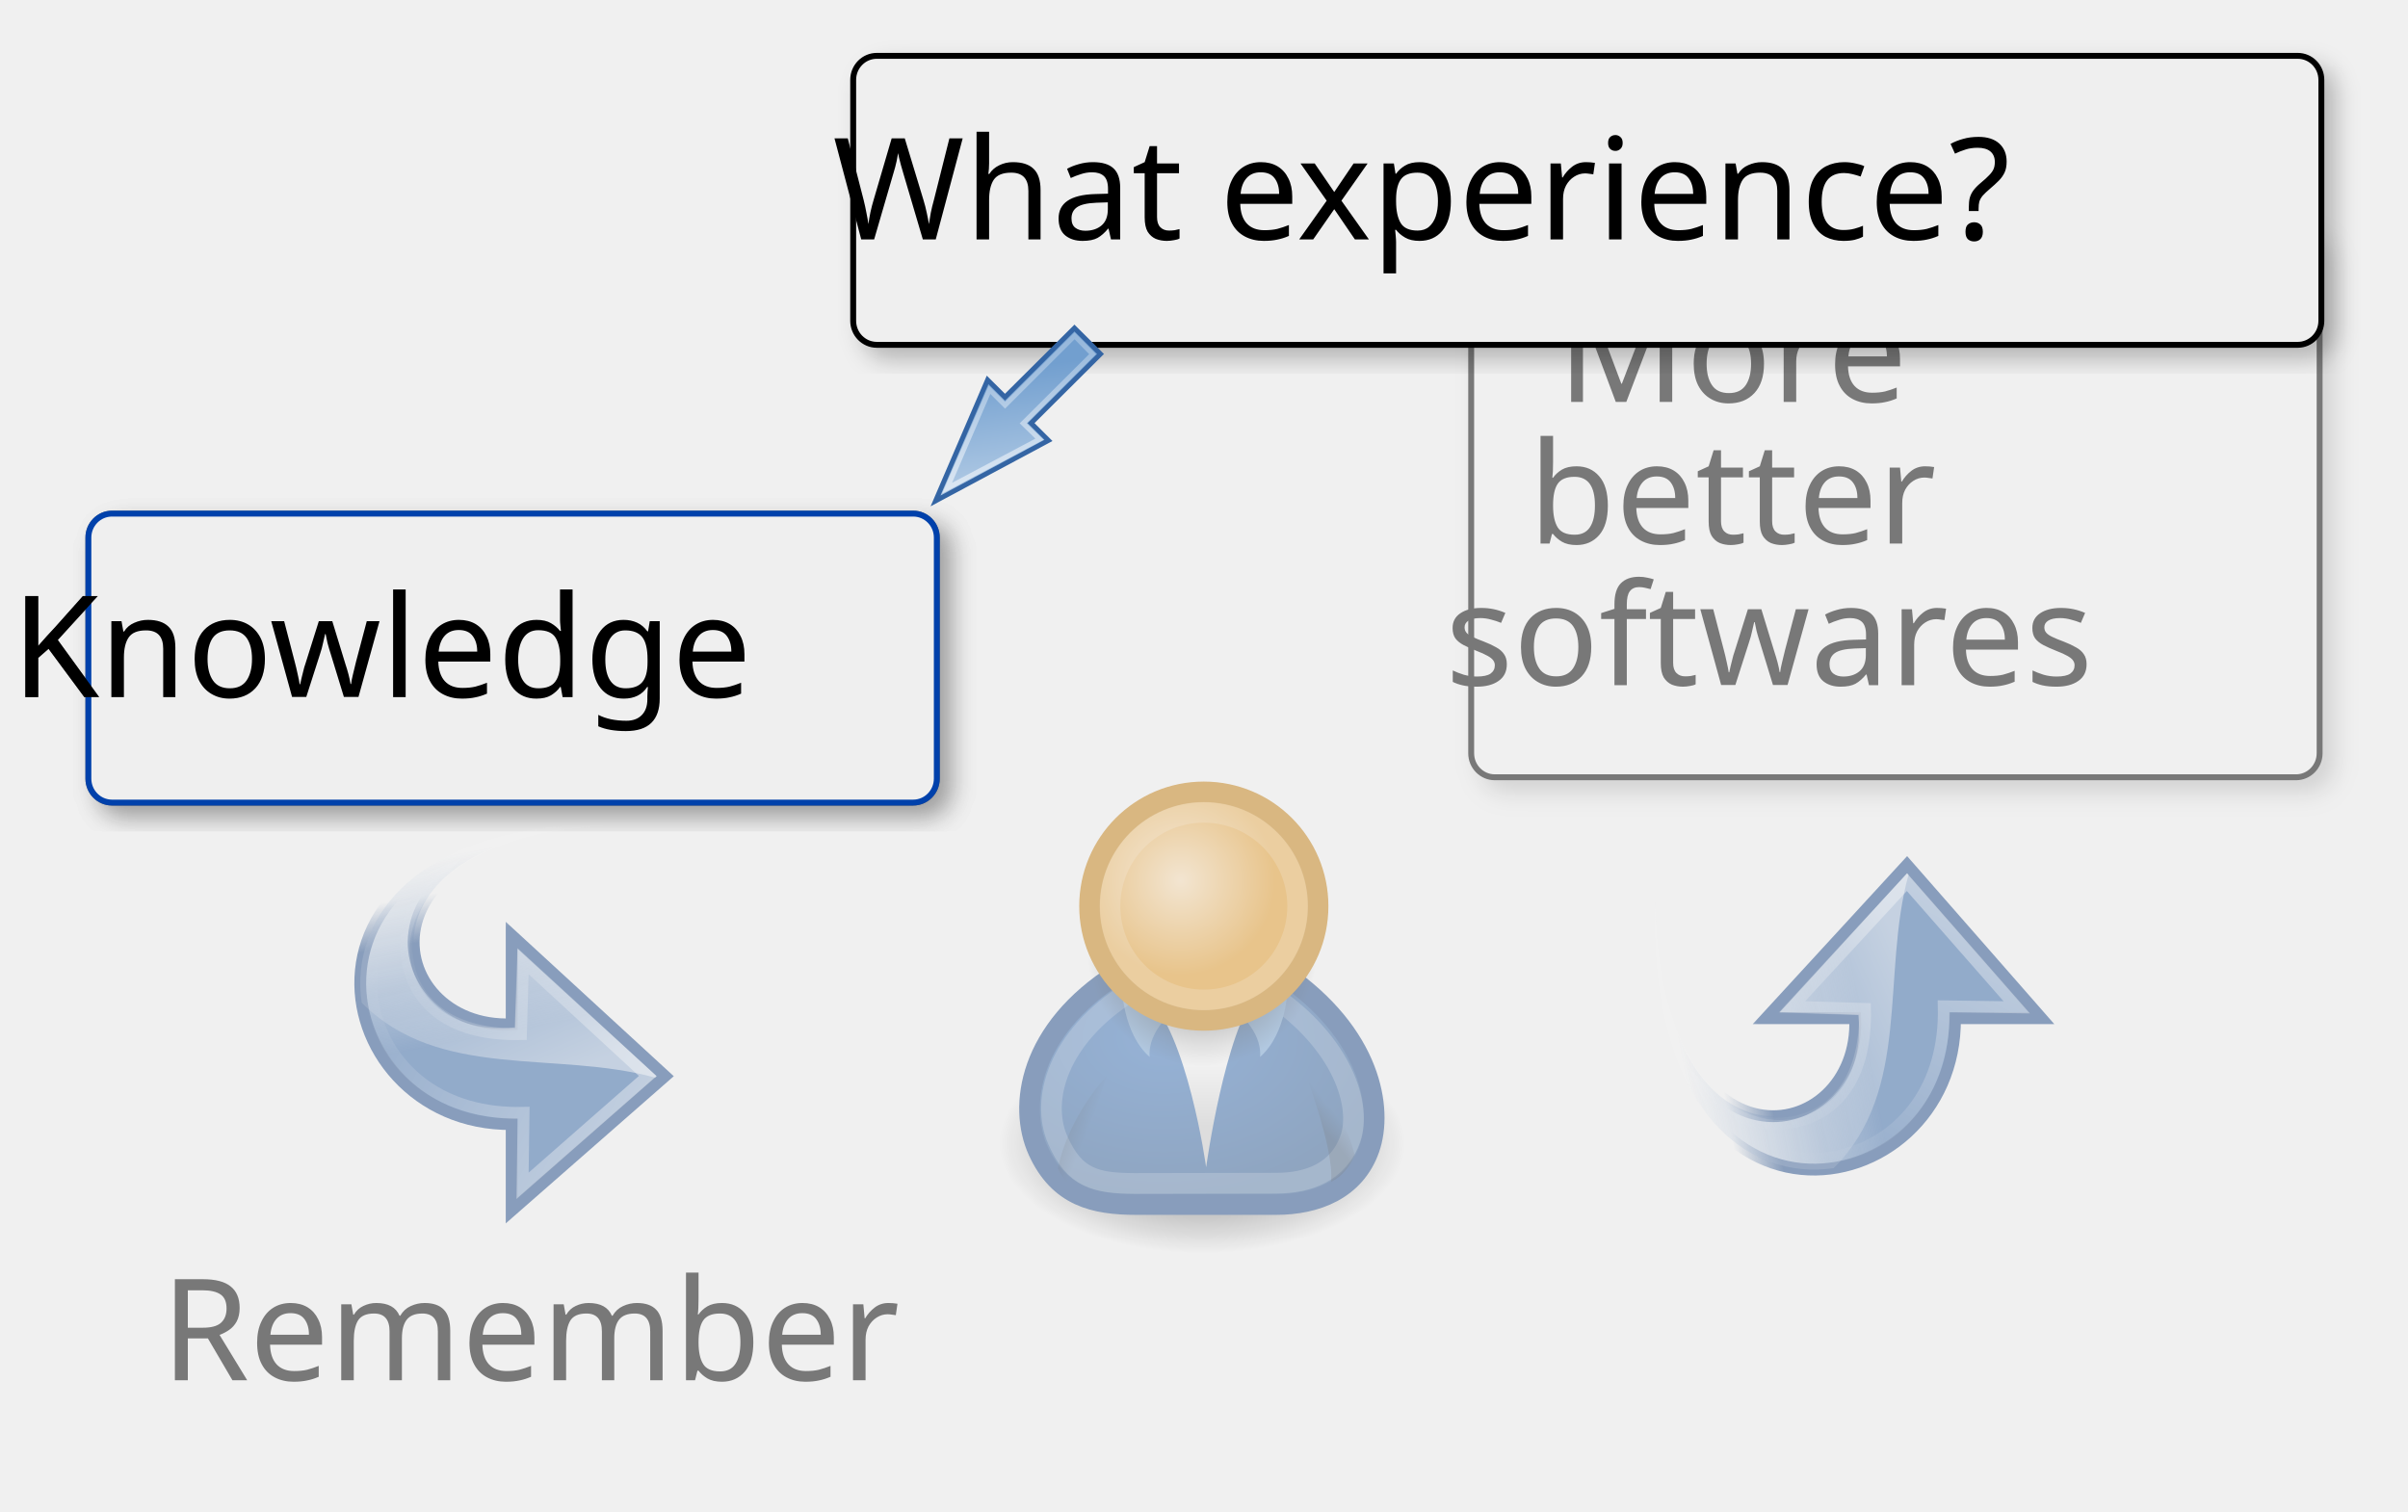
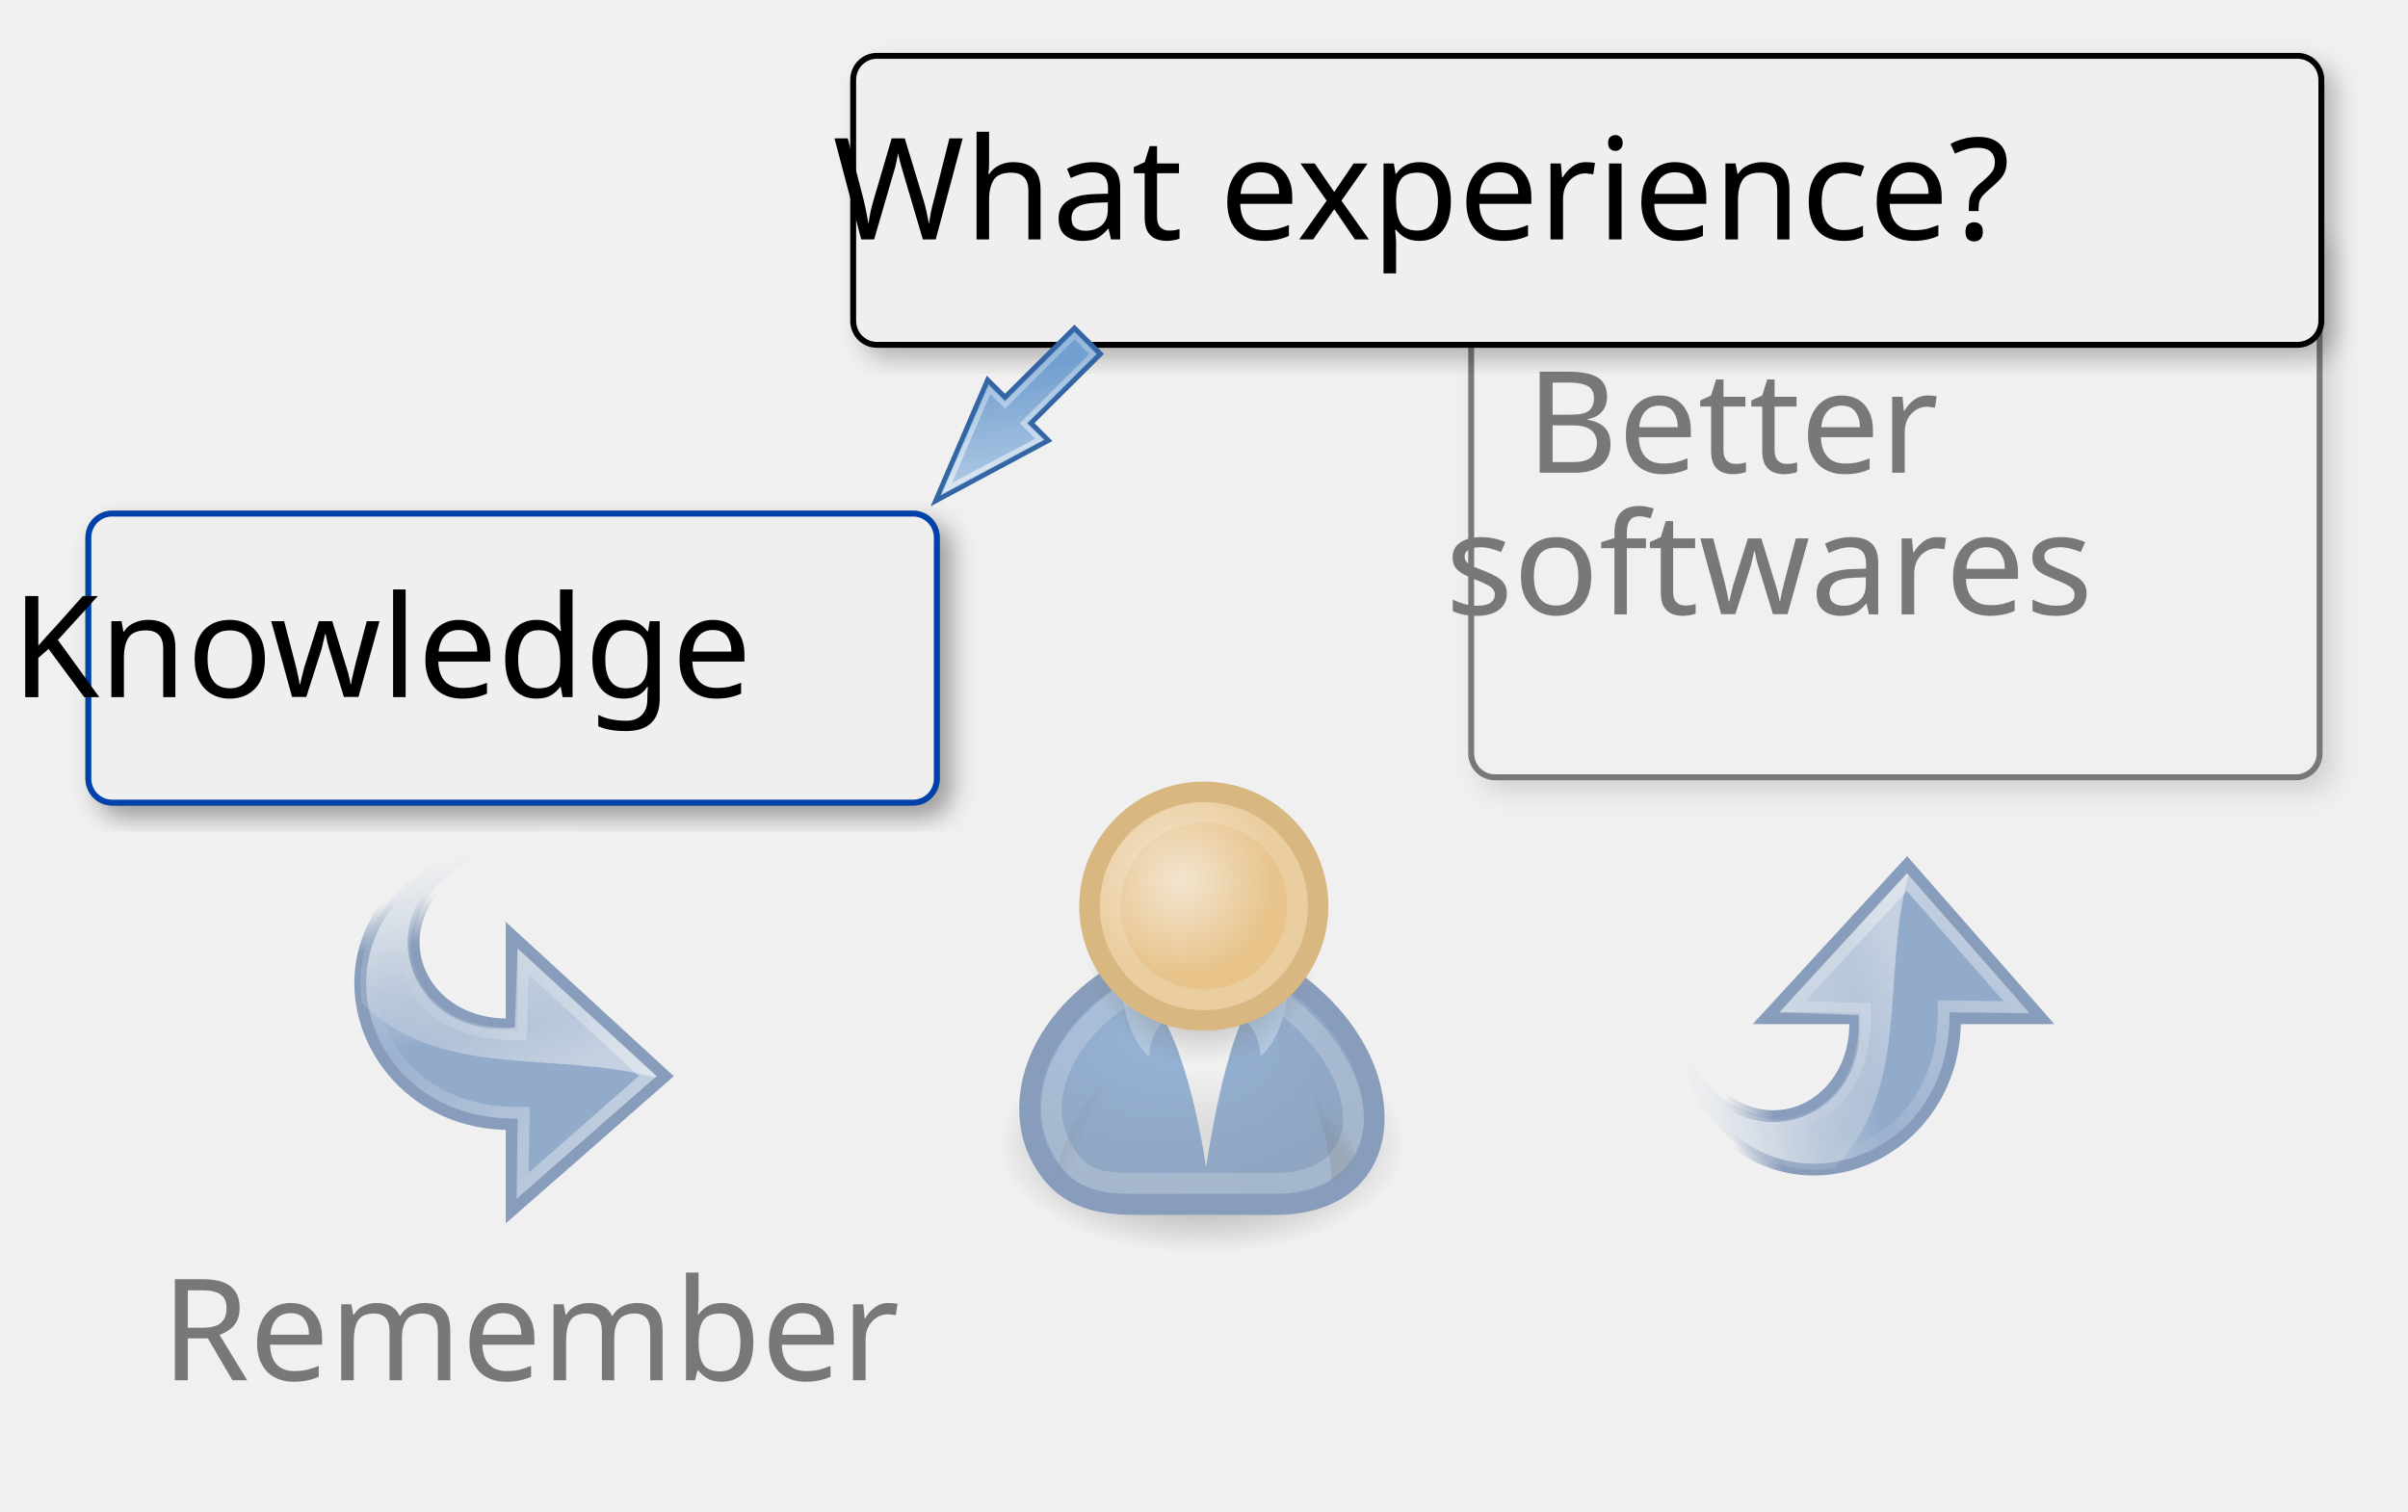
<svg xmlns="http://www.w3.org/2000/svg" xmlns:xlink="http://www.w3.org/1999/xlink" width="203.991" height="128.045" id="svg2" version="1.1">
  <defs id="defs4">
    <linearGradient id="linearGradient4356">
      <stop style="stop-color:#000000;stop-opacity:1;" offset="0" id="stop4358" />
      <stop style="stop-color:#000000;stop-opacity:0;" offset="1" id="stop4360" />
    </linearGradient>
    <linearGradient id="linearGradient4344">
      <stop style="stop-color:#727e0a;stop-opacity:1;" offset="0" id="stop4346" />
      <stop style="stop-color:#5b6508;stop-opacity:1;" offset="1" id="stop4348" />
    </linearGradient>
    <linearGradient id="linearGradient4338">
      <stop id="stop4340" offset="0" style="stop-color:#e9b15e;stop-opacity:1;" />
      <stop id="stop4342" offset="1" style="stop-color:#966416;stop-opacity:1;" />
    </linearGradient>
    <linearGradient id="linearGradient4163">
      <stop style="stop-color:#3b74bc;stop-opacity:1;" offset="0" id="stop4165" />
      <stop style="stop-color:#2d5990;stop-opacity:1;" offset="1" id="stop4167" />
    </linearGradient>
    <linearGradient id="linearGradient3824">
      <stop style="stop-color:#ffffff;stop-opacity:1;" offset="0" id="stop3826" />
      <stop style="stop-color:#c9c9c9;stop-opacity:1;" offset="1" id="stop3828" />
    </linearGradient>
    <linearGradient id="linearGradient3816">
      <stop style="stop-color:#000000;stop-opacity:1;" offset="0" id="stop3818" />
      <stop style="stop-color:#000000;stop-opacity:0;" offset="1" id="stop3820" />
    </linearGradient>
    <linearGradient id="linearGradient3800">
      <stop style="stop-color:#f4d9b1;stop-opacity:1;" offset="0" id="stop3802" />
      <stop style="stop-color:#df9725;stop-opacity:1;" offset="1" id="stop3804" />
    </linearGradient>
    <radialGradient xlink:href="#linearGradient3800" id="radialGradient3806" cx="29.345" cy="17.064" fx="29.345" fy="17.064" r="9.162" gradientUnits="userSpaceOnUse" />
    <linearGradient xlink:href="#linearGradient3824" id="linearGradient4175" gradientUnits="userSpaceOnUse" x1="30.936" y1="29.553" x2="30.936" y2="35.803" gradientTransform="translate(0.707108,0)" />
    <linearGradient xlink:href="#linearGradient3824" id="linearGradient4326" gradientUnits="userSpaceOnUse" gradientTransform="translate(-12.41789,-7)" x1="30.936" y1="29.553" x2="30.936" y2="35.803" />
    <linearGradient xlink:href="#linearGradient3824" id="linearGradient4332" gradientUnits="userSpaceOnUse" x1="30.936" y1="29.553" x2="30.936" y2="35.803" gradientTransform="translate(-13.125,-7)" />
    <radialGradient xlink:href="#linearGradient4344" id="radialGradient4350" cx="16.215" cy="19.836" fx="16.215" fy="19.836" r="13.565" gradientTransform="matrix(1,0,0,0.681917,0,8.233773)" gradientUnits="userSpaceOnUse" />
    <linearGradient xlink:href="#linearGradient4356" id="linearGradient4372" gradientUnits="userSpaceOnUse" gradientTransform="matrix(0.983375,0.181588,-0.181588,0.983375,-7.07212,-9.82492)" x1="20.662" y1="35.818" x2="22.627" y2="36.218" />
    <linearGradient xlink:href="#linearGradient4356" id="linearGradient4374" gradientUnits="userSpaceOnUse" gradientTransform="matrix(-0.977685,0.210075,0.210075,0.977685,41.80576,-11.11866)" x1="22.687" y1="36.39" x2="21.408" y2="35.74" />
    <linearGradient y2="11.982" x2="13.847" y1="11.485" x1="11.742" gradientTransform="matrix(1.276531,0,0,-1.406115,24.24763,33.3374)" gradientUnits="userSpaceOnUse" id="linearGradient1493" xlink:href="#linearGradient15107" />
    <linearGradient id="linearGradient6925">
      <stop style="stop-color:#204a87;stop-opacity:1;" offset="0" id="stop6927" />
      <stop style="stop-color:#204a87;stop-opacity:0;" offset="1" id="stop6929" />
    </linearGradient>
    <linearGradient id="linearGradient6901">
      <stop style="stop-color:#3465a4;stop-opacity:1;" offset="0" id="stop6903" />
      <stop style="stop-color:#3465a4;stop-opacity:0;" offset="1" id="stop6905" />
    </linearGradient>
    <linearGradient id="linearGradient2187">
      <stop id="stop2189" offset="0" style="stop-color:#ffffff;stop-opacity:1;" />
      <stop id="stop2191" offset="1" style="stop-color:#ffffff;stop-opacity:0;" />
    </linearGradient>
    <linearGradient id="linearGradient4274">
      <stop style="stop-color:#ffffff;stop-opacity:0.255;" offset="0" id="stop4276" />
      <stop style="stop-color:#ffffff;stop-opacity:1;" offset="1" id="stop4278" />
    </linearGradient>
    <linearGradient id="linearGradient15107">
      <stop id="stop15109" offset="0" style="stop-color:#ffffff;stop-opacity:1;" />
      <stop id="stop15111" offset="1" style="stop-color:#e2e2e2;stop-opacity:1;" />
    </linearGradient>
    <linearGradient id="linearGradient9749">
      <stop id="stop9751" offset="0" style="stop-color:#ffffff;stop-opacity:1;" />
      <stop id="stop9753" offset="1" style="stop-color:#ededed;stop-opacity:1;" />
    </linearGradient>
    <linearGradient id="linearGradient2274">
      <stop id="stop2276" offset="0" style="stop-color:#000000;stop-opacity:0.129;" />
      <stop id="stop2278" offset="1" style="stop-color:#000000;stop-opacity:0;" />
    </linearGradient>
    <linearGradient id="linearGradient2624">
      <stop style="stop-color:#dfe0df;stop-opacity:1;" offset="0" id="stop2626" />
      <stop id="stop2630" offset="0.238" style="stop-color:#a6b0a6;stop-opacity:1;" />
      <stop style="stop-color:#b5beb5;stop-opacity:1;" offset="1" id="stop2628" />
    </linearGradient>
    <linearGradient xlink:href="#linearGradient6901" id="linearGradient3286" gradientUnits="userSpaceOnUse" gradientTransform="matrix(0,1,-1,0,37.07553,-5.879343)" x1="15.194" y1="15.029" x2="12.252" y2="30.558" />
    <linearGradient xlink:href="#linearGradient6925" id="linearGradient3288" gradientUnits="userSpaceOnUse" gradientTransform="matrix(0,1,-1,0,37.07553,-5.879343)" x1="10.792" y1="23.332" x2="10.112" y2="27.146" />
    <linearGradient xlink:href="#linearGradient2187" id="linearGradient3290" gradientUnits="userSpaceOnUse" gradientTransform="matrix(0,0.914114,-0.914114,0,39.78243,-9.748047)" x1="41.093" y1="16.613" x2="16.589" y2="29.698" />
    <linearGradient xlink:href="#linearGradient4274" id="linearGradient3292" gradientUnits="userSpaceOnUse" gradientTransform="matrix(0,1,-1,0,37.07553,-5.879343)" x1="26.578" y1="7.785" x2="38.129" y2="12.765" />
    <radialGradient xlink:href="#linearGradient3816" id="radialGradient3395" gradientUnits="userSpaceOnUse" cx="31.113" cy="19.009" fx="31.113" fy="19.009" r="8.662" />
    <radialGradient xlink:href="#linearGradient4163" id="radialGradient3397" gradientUnits="userSpaceOnUse" gradientTransform="matrix(1.297564,0,0,0.884831,-8.358505,4.940469)" cx="28.09" cy="27.203" fx="28.09" fy="27.203" r="13.565" />
    <linearGradient xlink:href="#linearGradient3824" id="linearGradient3399" gradientUnits="userSpaceOnUse" x1="30.936" y1="29.553" x2="30.936" y2="35.803" />
    <radialGradient xlink:href="#linearGradient3816" id="radialGradient3401" gradientUnits="userSpaceOnUse" cx="31.113" cy="19.009" fx="31.113" fy="19.009" r="8.662" />
    <radialGradient xlink:href="#linearGradient3800" id="radialGradient3403" gradientUnits="userSpaceOnUse" gradientTransform="matrix(0.787998,0,0,0.787998,6.221198,3.617627)" cx="29.345" cy="17.064" fx="29.345" fy="17.064" r="9.162" />
    <linearGradient xlink:href="#linearGradient4356" id="linearGradient3405" gradientUnits="userSpaceOnUse" gradientTransform="matrix(0.983375,0.181588,-0.181588,0.983375,6.231716,-2.651466)" x1="20.662" y1="35.818" x2="22.627" y2="36.218" />
    <linearGradient xlink:href="#linearGradient4356" id="linearGradient3407" gradientUnits="userSpaceOnUse" gradientTransform="matrix(-0.977685,0.210075,0.210075,0.977685,55.1096,-3.945209)" x1="22.687" y1="36.39" x2="21.408" y2="35.74" />
    <filter id="filter4227" color-interpolation-filters="sRGB">
      <feFlood id="feFlood4229" flood-opacity="0.25" flood-color="rgb(0,0,0)" result="flood" />
      <feComposite id="feComposite4231" in2="SourceGraphic" in="flood" operator="in" result="composite1" />
      <feGaussianBlur id="feGaussianBlur4233" stdDeviation="1" result="blur" />
      <feOffset id="feOffset4235" dx="1" dy="1" result="offset" />
      <feComposite id="feComposite4237" in2="offset" in="SourceGraphic" operator="over" result="composite2" />
    </filter>
    <linearGradient xlink:href="#linearGradient6901" id="linearGradient4290" gradientUnits="userSpaceOnUse" gradientTransform="matrix(0,1,-1,0,37.07553,-5.879343)" x1="15.194" y1="15.029" x2="12.252" y2="30.558" />
    <linearGradient xlink:href="#linearGradient6925" id="linearGradient4292" gradientUnits="userSpaceOnUse" gradientTransform="matrix(0,1,-1,0,37.07553,-5.879343)" x1="10.792" y1="23.332" x2="10.112" y2="27.146" />
    <linearGradient xlink:href="#linearGradient2187" id="linearGradient4294" gradientUnits="userSpaceOnUse" gradientTransform="matrix(0,0.914114,-0.914114,0,39.78243,-9.748047)" x1="41.093" y1="16.613" x2="16.589" y2="29.698" />
    <linearGradient xlink:href="#linearGradient4274" id="linearGradient4296" gradientUnits="userSpaceOnUse" gradientTransform="matrix(0,1,-1,0,37.07553,-5.879343)" x1="26.578" y1="7.785" x2="38.129" y2="12.765" />
    <radialGradient r="15.757" fy="39.593" fx="25.053" cy="39.593" cx="25.053" gradientTransform="matrix(1.25,0,0,1.25,-6.479446,-13.37211)" gradientUnits="userSpaceOnUse" id="radialGradient3279" xlink:href="#aigrd2" />
    <radialGradient xlink:href="#linearGradient4565" id="radialGradient4571" cx="24.714" cy="38.571" fx="24.714" fy="38.571" r="19.714" gradientTransform="matrix(1,0,0,0.333333,0,25.71429)" gradientUnits="userSpaceOnUse" />
    <linearGradient id="linearGradient3800-2">
      <stop style="stop-color:#ffeed6;stop-opacity:1;" offset="0" id="stop3802-5" />
      <stop id="stop8664" offset="0.5" style="stop-color:#e49c2f;stop-opacity:1;" />
      <stop style="stop-color:#ffc66c;stop-opacity:1;" offset="1" id="stop3804-5" />
    </linearGradient>
    <linearGradient id="linearGradient3824-5">
      <stop style="stop-color:#ffffff;stop-opacity:1;" offset="0" id="stop3826-5" />
      <stop style="stop-color:#c9c9c9;stop-opacity:1;" offset="1" id="stop3828-0" />
    </linearGradient>
    <linearGradient id="linearGradient4565">
      <stop style="stop-color:#000000;stop-opacity:1;" offset="0" id="stop4567" />
      <stop style="stop-color:#000000;stop-opacity:0;" offset="1" id="stop4569" />
    </linearGradient>
    <radialGradient gradientUnits="userSpaceOnUse" fy="39.593" fx="25.053" r="15.757" cy="39.593" cx="25.053" id="aigrd2" gradientTransform="matrix(1.25,0,0,1.25,-6.479446,-13.37211)">
      <stop id="stop8602" style="stop-color:#777777;stop-opacity:1;" offset="0" />
      <stop id="stop8604" style="stop-color:#000000" offset="1" />
    </radialGradient>
    <linearGradient id="linearGradient2509">
      <stop id="stop2511" offset="0" style="stop-color:#fffbd5;stop-opacity:1;" />
      <stop id="stop2513" offset="1" style="stop-color:#edd400;stop-opacity:1;" />
    </linearGradient>
    <radialGradient xlink:href="#linearGradient3290-1" id="radialGradient2714" gradientUnits="userSpaceOnUse" cx="29.288" cy="15.721" fx="29.158" fy="15.756" r="8.902" />
    <linearGradient id="linearGradient3290-1">
      <stop style="stop-color:#fffcde;stop-opacity:1;" offset="0" id="stop3292" />
      <stop id="stop3294" offset="0.645" style="stop-color:#f6e76a;stop-opacity:1;" />
      <stop style="stop-color:#ffb738;stop-opacity:1;" offset="1" id="stop3296" />
    </linearGradient>
    <radialGradient xlink:href="#linearGradient4565-9" id="radialGradient4571-5" cx="24.714" cy="38.571" fx="24.714" fy="38.571" r="19.714" gradientTransform="matrix(1,0,0,0.333333,0,25.71429)" gradientUnits="userSpaceOnUse" />
    <linearGradient id="linearGradient3800-4">
      <stop style="stop-color:#ffeed6;stop-opacity:1;" offset="0" id="stop3802-53" />
      <stop id="stop8664-0" offset="0.5" style="stop-color:#e49c2f;stop-opacity:1;" />
      <stop style="stop-color:#ffc66c;stop-opacity:1;" offset="1" id="stop3804-56" />
    </linearGradient>
    <linearGradient id="linearGradient3824-3">
      <stop style="stop-color:#ffffff;stop-opacity:1;" offset="0" id="stop3826-2" />
      <stop style="stop-color:#c9c9c9;stop-opacity:1;" offset="1" id="stop3828-6" />
    </linearGradient>
    <linearGradient id="linearGradient4565-9">
      <stop style="stop-color:#000000;stop-opacity:1;" offset="0" id="stop4567-1" />
      <stop style="stop-color:#000000;stop-opacity:0;" offset="1" id="stop4569-6" />
    </linearGradient>
    <radialGradient gradientUnits="userSpaceOnUse" fy="39.593" fx="25.053" r="15.757" cy="39.593" cx="25.053" id="aigrd2-0" gradientTransform="matrix(1.25,0,0,-1.25,-6.479446,73.66448)">
      <stop id="stop8602-4" style="stop-color:#777777;stop-opacity:1;" offset="0" />
      <stop id="stop8604-6" style="stop-color:#000000" offset="1" />
    </radialGradient>
    <linearGradient id="linearGradient2509-7">
      <stop id="stop2511-6" offset="0" style="stop-color:#fffbd5;stop-opacity:1;" />
      <stop id="stop2513-7" offset="1" style="stop-color:#edd400;stop-opacity:1;" />
    </linearGradient>
    <radialGradient r="8.902" fy="15.756" fx="29.158" cy="15.721" cx="29.288" gradientUnits="userSpaceOnUse" id="radialGradient2714-9" xlink:href="#linearGradient3290-16" />
    <linearGradient id="linearGradient3290-16">
      <stop id="stop3292-7" offset="0" style="stop-color:#fffcde;stop-opacity:1;" />
      <stop style="stop-color:#f6e76a;stop-opacity:1;" offset="0.645" id="stop3294-1" />
      <stop id="stop3296-9" offset="1" style="stop-color:#ffb738;stop-opacity:1;" />
    </linearGradient>
    <filter id="filter4227-9" color-interpolation-filters="sRGB">
      <feFlood id="feFlood4229-6" flood-opacity="0.25" flood-color="rgb(0,0,0)" result="flood" />
      <feComposite id="feComposite4231-4" in2="SourceGraphic" in="flood" operator="in" result="composite1" />
      <feGaussianBlur id="feGaussianBlur4233-3" stdDeviation="1" result="blur" />
      <feOffset id="feOffset4235-8" dx="1" dy="1" result="offset" />
      <feComposite id="feComposite4237-0" in2="offset" in="SourceGraphic" operator="over" result="composite2" />
    </filter>
    <linearGradient xlink:href="#linearGradient5464" id="linearGradient4448" gradientUnits="userSpaceOnUse" gradientTransform="matrix(1.106909,-0.258404,0.259748,1.101665,-19.66697,12.19788)" x1="21.587" y1="23.499" x2="21.587" y2="2.816" />
    <linearGradient id="linearGradient5464">
      <stop id="stop5466" offset="0" style="stop-color:#729fcf;stop-opacity:1;" />
      <stop id="stop5468" offset="1" style="stop-color:#afc9e4;stop-opacity:1;" />
    </linearGradient>
    <linearGradient xlink:href="#linearGradient5476" id="linearGradient4450" gradientUnits="userSpaceOnUse" gradientTransform="matrix(1.106909,-0.258404,0.259748,1.101665,-19.66697,12.19788)" x1="25.95" y1="2.87" x2="29.478" y2="46.062" />
    <linearGradient id="linearGradient5476">
      <stop id="stop5478" offset="0" style="stop-color:#ffffff;stop-opacity:1;" />
      <stop id="stop5480" offset="1" style="stop-color:#ffffff;stop-opacity:0;" />
    </linearGradient>
  </defs>
  <g id="layer1" transform="translate(-187.394,-370.9999)" style="opacity:0.5">
    <g id="layer2" style="display:inline" transform="matrix(1.117287,0,0,1.117287,254.6119,426.5353)">
      <path transform="matrix(1.77551,0,0,0.959183,-24.25322,18.77153)" style="color:#000000;fill:url(#radialGradient3395);fill-opacity:1;fill-rule:evenodd;stroke:none;stroke-width:1px;marker:none;visibility:visible;display:inline;overflow:visible" id="path4306" d="m 39.775,19.009 c 0,4.784 -3.878,8.662 -8.662,8.662 -4.784,0 -8.662,-3.878 -8.662,-8.662 0,-4.784 3.878,-8.662 8.662,-8.662 4.784,0 8.662,3.878 8.662,8.662 z" />
      <path style="color:#000000;fill:url(#radialGradient3397);fill-opacity:1;fill-rule:evenodd;stroke:#204a87;stroke-width:1.568px;stroke-linecap:round;stroke-linejoin:round;stroke-miterlimit:4;stroke-opacity:1;stroke-dasharray:none;stroke-dashoffset:0;marker:none;visibility:visible;display:inline;overflow:visible" d="m 25.986,41.636 10.607,0 c 3.005,0 5.98,-1.102 7.071,-4.243 1.036,-2.982 0.177,-8.662 -6.541,-13.258 l -12.551,0 c -6.718,4.243 -7.557,10.045 -6.01,13.435 1.576,3.454 4.243,4.066 7.425,4.066 z" id="path4308" />
      <path style="color:#000000;fill:url(#linearGradient3399);fill-opacity:1;fill-rule:evenodd;stroke:none;stroke-width:1px;marker:none;visibility:visible;display:inline;overflow:visible" d="m 26.693,25.726 c 3.182,2.828 4.596,13.081 4.596,13.081 0,0 1.414,-10.253 3.889,-13.258 l -8.485,0.177 z" id="path4310" />
      <path id="path4312" d="m 28.973,26.787 c 0,0 -2.151,1.66 -1.966,3.661 -2.041,-1.801 -2.1,-5.252 -2.1,-5.252 l 4.066,1.591 z" style="color:#000000;fill:#729fcf;fill-opacity:1;fill-rule:evenodd;stroke:none;stroke-width:1px;marker:none;visibility:visible;display:inline;overflow:visible" />
      <path id="path4314" d="m 25.843,40.038 10.741,-0.021 c 2.458,0 4.753,-0.83 5.645,-3.392 0.847,-2.433 -0.504,-7.137 -5.998,-10.887 L 25.5,25.512 c -5.494,3.462 -6.766,8.196 -5.48,11.188 1.286,2.992 2.954,3.317 5.824,3.338 z" style="opacity:0.215;color:#000000;fill:none;stroke:#ffffff;stroke-width:1.568px;stroke-linecap:round;stroke-linejoin:round;stroke-miterlimit:4;stroke-opacity:1;stroke-dasharray:none;stroke-dashoffset:0;marker:none;visibility:visible;display:inline;overflow:visible" />
      <path style="color:#000000;fill:#729fcf;fill-opacity:1;fill-rule:evenodd;stroke:none;stroke-width:1px;marker:none;visibility:visible;display:inline;overflow:visible" d="m 33.411,26.787 c 0,0 2.151,1.66 1.966,3.661 2.041,-1.801 2.1,-5.252 2.1,-5.252 l -4.066,1.591 z" id="path4316" />
      <path d="m 39.775,19.009 c 0,4.784 -3.878,8.662 -8.662,8.662 -4.784,0 -8.662,-3.878 -8.662,-8.662 0,-4.784 3.878,-8.662 8.662,-8.662 4.784,0 8.662,3.878 8.662,8.662 z" id="path4318" style="color:#000000;fill:url(#radialGradient3401);fill-opacity:1;fill-rule:evenodd;stroke:none;stroke-width:1px;marker:none;visibility:visible;display:inline;overflow:visible" transform="translate(-0.125,3.5)" />
      <path style="color:#000000;fill:url(#radialGradient3403);fill-opacity:1;fill-rule:evenodd;stroke:#c17d11;stroke-width:1.568px;stroke-linecap:round;stroke-linejoin:round;stroke-miterlimit:4;stroke-opacity:1;stroke-dasharray:none;stroke-dashoffset:0;marker:none;visibility:visible;display:inline;overflow:visible" id="path4320" d="m 39.775,19.009 c 0,4.784 -3.878,8.662 -8.662,8.662 -4.784,0 -8.662,-3.878 -8.662,-8.662 0,-4.784 3.878,-8.662 8.662,-8.662 4.784,0 8.662,3.878 8.662,8.662 z" />
      <path d="m 39.775,19.009 c 0,4.784 -3.878,8.662 -8.662,8.662 -4.784,0 -8.662,-3.878 -8.662,-8.662 0,-4.784 3.878,-8.662 8.662,-8.662 4.784,0 8.662,3.878 8.662,8.662 z" id="path4322" style="opacity:0.196;color:#000000;fill:none;stroke:#ffffff;stroke-width:1.909px;stroke-linecap:round;stroke-linejoin:round;stroke-miterlimit:4;stroke-opacity:1;stroke-dasharray:none;stroke-dashoffset:0;marker:none;visibility:visible;display:inline;overflow:visible" transform="matrix(0.821244,0,0,0.821244,5.561611,3.397923)" />
      <path style="opacity:0.228;color:#000000;fill:url(#linearGradient3405);fill-opacity:1;fill-rule:evenodd;stroke:none;stroke-width:1px;marker:none;visibility:visible;display:inline;overflow:visible" d="m 21.852,40.775 c -1.248,-0.545 -1.806,-1.858 -1.806,-1.858 0.841,-4.069 3.72,-7.046 3.72,-7.046 0,0 -2.279,6.412 -1.914,8.904 z" id="path4354" />
      <path id="path4364" d="m 40.757,39.917 c 1.231,-0.581 1.804,-2.002 1.804,-2.002 -0.959,-4.043 -3.976,-6.843 -3.976,-6.843 0,0 2.465,6.343 2.172,8.845 z" style="opacity:0.228;color:#000000;fill:url(#linearGradient3407);fill-opacity:1;fill-rule:evenodd;stroke:none;stroke-width:1px;marker:none;visibility:visible;display:inline;overflow:visible" />
    </g>
    <g id="g2547" transform="matrix(1,0,0,-1,208.0877,474.0258)">
      <path transform="matrix(0,-1,1,0,6.862005,36.36949)" style="color:#000000;fill:url(#linearGradient3286);fill-opacity:1;fill-rule:nonzero;stroke:url(#linearGradient3288);stroke-width:1;stroke-linecap:butt;stroke-linejoin:miter;stroke-miterlimit:4;stroke-opacity:1;stroke-dasharray:none;stroke-dashoffset:0;marker:none;visibility:visible;display:block;overflow:visible" d="M 3.203,25.835 C 2.173,-5.385 28.742,-0.451 28.582,15.789 l 7.313,0 L 24.518,28.775 12.585,15.789 c 0,0 7.541,0 7.541,0 C 20.584,4.819 3.409,1.61 3.203,25.835 z" id="path1432" />
      <g id="g1630">
        <path style="opacity:0.472;color:#000000;fill:none;stroke:url(#linearGradient3290);stroke-width:1;stroke-linecap:butt;stroke-linejoin:miter;stroke-miterlimit:10;stroke-opacity:1;stroke-dasharray:none;stroke-dashoffset:0;marker:none;visibility:visible;display:block;overflow:visible" d="M 7.664,9.104 C 12.406,-0.04 27.99,2.939 27.629,16.8 l 6.185,-0.088 c 0,0 -9.301,10.604 -9.301,10.604 L 14.77,16.756 c 0,0 6.191,-0.177 6.191,-0.177 C 21.233,5.004 10.922,5.535 7.664,9.104 z" id="path2177" transform="matrix(0,-1,1,0,6.862005,36.36949)" />
      </g>
      <path style="opacity:0.5;color:#000000;fill:url(#linearGradient3292);fill-opacity:1;fill-rule:nonzero;stroke:none;stroke-width:1;marker:none;visibility:visible;display:block;overflow:visible" d="M 19.156,10.781 C 19.101,10.782 19.055,10.811 19,10.812 c 23.612,0.465 21.274,18.506 9.221,17.184 0,0 -0.221,-6.658 -0.221,-6.658 L 16.207,32.125 l 0.125,0.125 c 8.454,-2.335 18.259,0.283 24.855,-6.344 1.089,-7.189 -4.787,-15.464 -22.031,-15.125 z" transform="matrix(-1,0,0,-1,51.13668,43.97416)" id="path2362" />
    </g>
    <g id="g4377">
      <rect ry="2.033" rx="2" y="414.516" x="194.881" height="24.484" width="71.874" id="rect3445" style="color:#000000;fill:#efefef;fill-opacity:1;fill-rule:nonzero;stroke:#000000;stroke-width:0.5;stroke-linecap:butt;stroke-linejoin:round;stroke-miterlimit:4;stroke-opacity:1;stroke-dasharray:none;stroke-dashoffset:0;marker:none;visibility:visible;display:inline;overflow:visible;filter:url(#filter4227);enable-background:accumulate" />
      <text id="text4239" y="430.068" x="230.645" style="font-size:12px;font-style:normal;font-variant:normal;font-weight:normal;font-stretch:normal;text-align:center;line-height:100%;letter-spacing:0px;word-spacing:0px;writing-mode:lr-tb;text-anchor:middle;fill:#000000;fill-opacity:1;stroke:none;font-family:Andika;-inkscape-font-specification:Andika" xml:space="preserve">
        <tspan id="tspan4245" y="430.068" x="230.645">Knowledge</tspan>
      </text>
    </g>
    <text id="text4247" y="487.946" x="201.053" style="font-size:12px;font-style:normal;font-variant:normal;font-weight:normal;font-stretch:normal;line-height:125%;letter-spacing:0px;word-spacing:0px;fill:#000000;fill-opacity:1;stroke:none;font-family:Andika;-inkscape-font-specification:Andika" xml:space="preserve">
      <tspan y="487.946" x="201.053" id="tspan4249">Remember</tspan>
    </text>
    <g transform="matrix(0,-1,-1,0,360.7957,479.9215)" id="g4270">
      <path id="path4272" d="M 3.203,25.835 C 2.173,-5.385 28.742,-0.451 28.582,15.789 l 7.313,0 L 24.518,28.775 12.585,15.789 c 0,0 7.541,0 7.541,0 C 20.584,4.819 3.409,1.61 3.203,25.835 z" style="color:#000000;fill:url(#linearGradient4290);fill-opacity:1;fill-rule:nonzero;stroke:url(#linearGradient4292);stroke-width:1;stroke-linecap:butt;stroke-linejoin:miter;stroke-miterlimit:4;stroke-opacity:1;stroke-dasharray:none;stroke-dashoffset:0;marker:none;visibility:visible;display:block;overflow:visible" transform="matrix(0,-1,1,0,6.862005,36.36949)" />
      <g id="g4274">
        <path transform="matrix(0,-1,1,0,6.862005,36.36949)" id="path4276" d="M 7.664,9.104 C 12.406,-0.04 27.99,2.939 27.629,16.8 l 6.185,-0.088 c 0,0 -9.301,10.604 -9.301,10.604 L 14.77,16.756 c 0,0 6.191,-0.177 6.191,-0.177 C 21.233,5.004 10.922,5.535 7.664,9.104 z" style="opacity:0.472;color:#000000;fill:none;stroke:url(#linearGradient4294);stroke-width:1;stroke-linecap:butt;stroke-linejoin:miter;stroke-miterlimit:10;stroke-opacity:1;stroke-dasharray:none;stroke-dashoffset:0;marker:none;visibility:visible;display:block;overflow:visible" />
      </g>
      <path id="path4278" transform="matrix(-1,0,0,-1,51.13668,43.97416)" d="M 19.156,10.781 C 19.101,10.782 19.055,10.811 19,10.812 c 23.612,0.465 21.274,18.506 9.221,17.184 0,0 -0.221,-6.658 -0.221,-6.658 L 16.207,32.125 l 0.125,0.125 c 8.454,-2.335 18.259,0.283 24.855,-6.344 1.089,-7.189 -4.787,-15.464 -22.031,-15.125 z" style="opacity:0.5;color:#000000;fill:url(#linearGradient4296);fill-opacity:1;fill-rule:nonzero;stroke:none;stroke-width:1;marker:none;visibility:visible;display:block;overflow:visible" />
    </g>
    <g id="g4367">
      <rect style="color:#000000;fill:#efefef;fill-opacity:1;fill-rule:nonzero;stroke:#000000;stroke-width:0.5;stroke-linecap:butt;stroke-linejoin:round;stroke-miterlimit:4;stroke-opacity:1;stroke-dasharray:none;stroke-dashoffset:0;marker:none;visibility:visible;display:inline;overflow:visible;filter:url(#filter4227);enable-background:accumulate" id="rect4280" width="71.874" height="46.626" x="312.024" y="390.23" rx="2" ry="2.033" />
-       <text xml:space="preserve" style="font-size:12px;font-style:normal;font-variant:normal;font-weight:normal;font-stretch:normal;text-align:center;line-height:100%;letter-spacing:0px;word-spacing:0px;writing-mode:lr-tb;text-anchor:middle;fill:#000000;fill-opacity:1;stroke:none;font-family:Andika;-inkscape-font-specification:Andika" x="348.19" y="405.053" id="text4282">
-         <tspan x="348.19" y="405.053" id="tspan4284">More</tspan>
-         <tspan x="348.19" y="417.053" id="tspan3164">better</tspan>
-         <tspan x="348.19" y="429.053" id="tspan3166">softwares</tspan>
+       <text xml:space="preserve" style="font-size:12px;font-style:normal;font-variant:normal;font-weight:normal;font-stretch:normal;text-align:center;line-height:100%;letter-spacing:0px;word-spacing:0px;writing-mode:lr-tb;text-anchor:middle;fill:#000000;fill-opacity:1;stroke:none;font-family:Andika;-inkscape-font-specification:Andika" x="348.19" y="411.053" id="text4282">
+         <tspan x="348.19" y="411.053" id="tspan3164">Better</tspan>
+         <tspan x="348.19" y="423.053" id="tspan3166">softwares</tspan>
      </text>
    </g>
  </g>
  <g id="layer3">
    <g transform="translate(-187.394,-370.9999)" id="g3140">
      <rect style="color:#000000;fill:#efefef;fill-opacity:1;fill-rule:nonzero;stroke:#0041ab;stroke-width:0.5;stroke-linecap:butt;stroke-linejoin:round;stroke-miterlimit:4;stroke-opacity:1;stroke-dasharray:none;stroke-dashoffset:0;marker:none;visibility:visible;display:inline;overflow:visible;filter:url(#filter4227);enable-background:accumulate" id="rect3142" width="71.874" height="24.484" x="194.881" y="414.516" rx="2" ry="2.033" />
      <text xml:space="preserve" style="font-size:12px;font-style:normal;font-variant:normal;font-weight:normal;font-stretch:normal;text-align:center;line-height:100%;letter-spacing:0px;word-spacing:0px;writing-mode:lr-tb;text-anchor:middle;fill:#000000;fill-opacity:1;stroke:none;font-family:Andika;-inkscape-font-specification:Andika" x="230.645" y="430.068" id="text3144">
        <tspan x="230.645" y="430.068" id="tspan3146">Knowledge</tspan>
      </text>
      <g id="g3997" transform="translate(217.7509,396.7146)">
        <rect ry="2.033" rx="2" y="-20.983" x="41.92" height="24.484" width="124.374" id="rect3445-3" style="color:#000000;fill:#efefef;fill-opacity:1;fill-rule:nonzero;stroke:#000000;stroke-width:0.5;stroke-linecap:butt;stroke-linejoin:round;stroke-miterlimit:4;stroke-opacity:1;stroke-dasharray:none;stroke-dashoffset:0;marker:none;visibility:visible;display:inline;overflow:visible;filter:url(#filter4227-9);enable-background:accumulate" />
        <text id="text4239-9" y="-5.43" x="104.113" style="font-size:12px;font-style:normal;font-variant:normal;font-weight:normal;font-stretch:normal;text-align:center;line-height:100%;letter-spacing:0px;word-spacing:0px;writing-mode:lr-tb;text-anchor:middle;fill:#000000;fill-opacity:1;stroke:none;font-family:Andika;-inkscape-font-specification:Andika" xml:space="preserve">
          <tspan id="tspan4245-5" y="-5.43" x="104.113">What experience?</tspan>
        </text>
      </g>
      <g id="g5524" transform="matrix(-0.4081595,-0.04096373,0.04096373,-0.4081595,279.7312,415.4299)">
        <path id="path4587" d="M 1.35,35.242 7.245,40.037 20.092,24.392 24.022,27.589 32.22,1.639 10.266,16.401 14.197,19.597 1.35,35.242 z" style="color:#000000;fill:url(#linearGradient4448);fill-opacity:1;fill-rule:nonzero;stroke:#3465a4;stroke-width:1;stroke-linecap:butt;stroke-linejoin:miter;stroke-miterlimit:4;stroke-opacity:1;stroke-dasharray:none;stroke-dashoffset:0;marker:none;visibility:visible;display:inline;overflow:visible" />
        <path style="opacity:0.571;color:#000000;fill:none;stroke:url(#linearGradient4450);stroke-width:1;stroke-linecap:butt;stroke-linejoin:miter;stroke-miterlimit:4;stroke-opacity:1;stroke-dasharray:none;stroke-dashoffset:0;marker:none;visibility:visible;display:inline;overflow:visible" d="M 2.982,35.038 7.055,38.438 19.911,22.738 23.421,25.607 30.104,4.496 12.144,16.462 15.825,19.393 2.982,35.038 z" id="path5474" />
      </g>
    </g>
  </g>
</svg>
